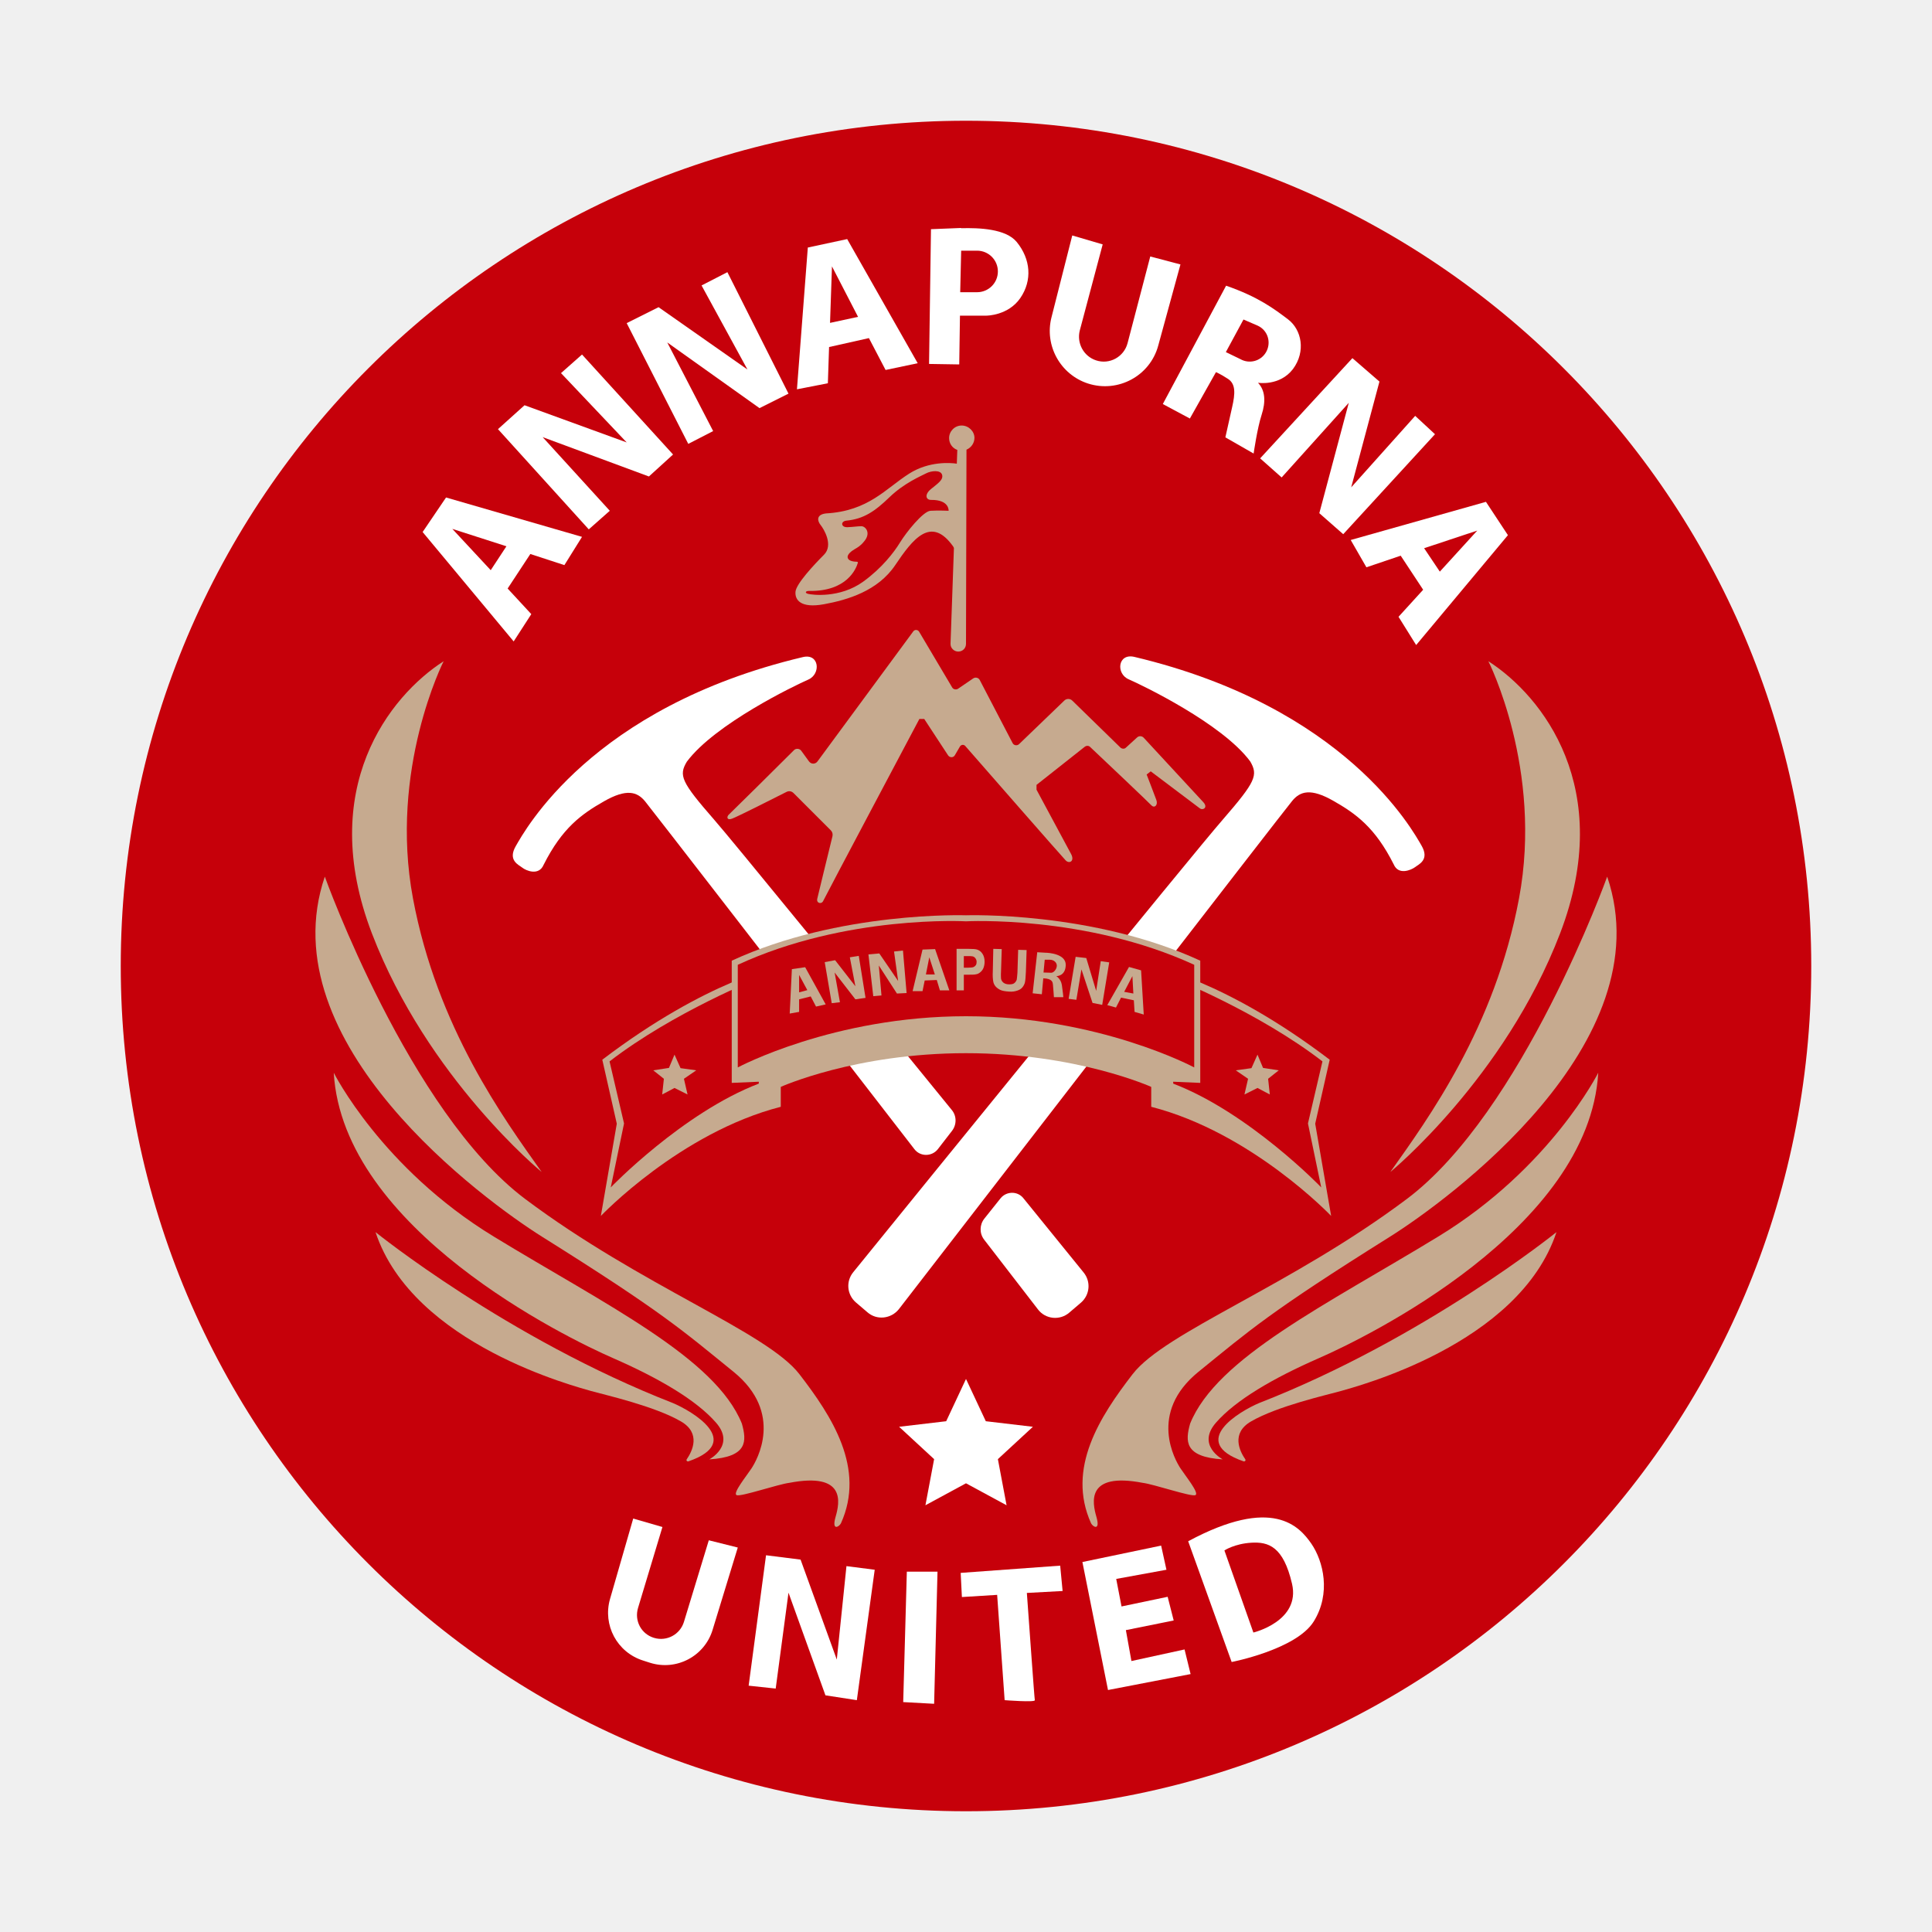
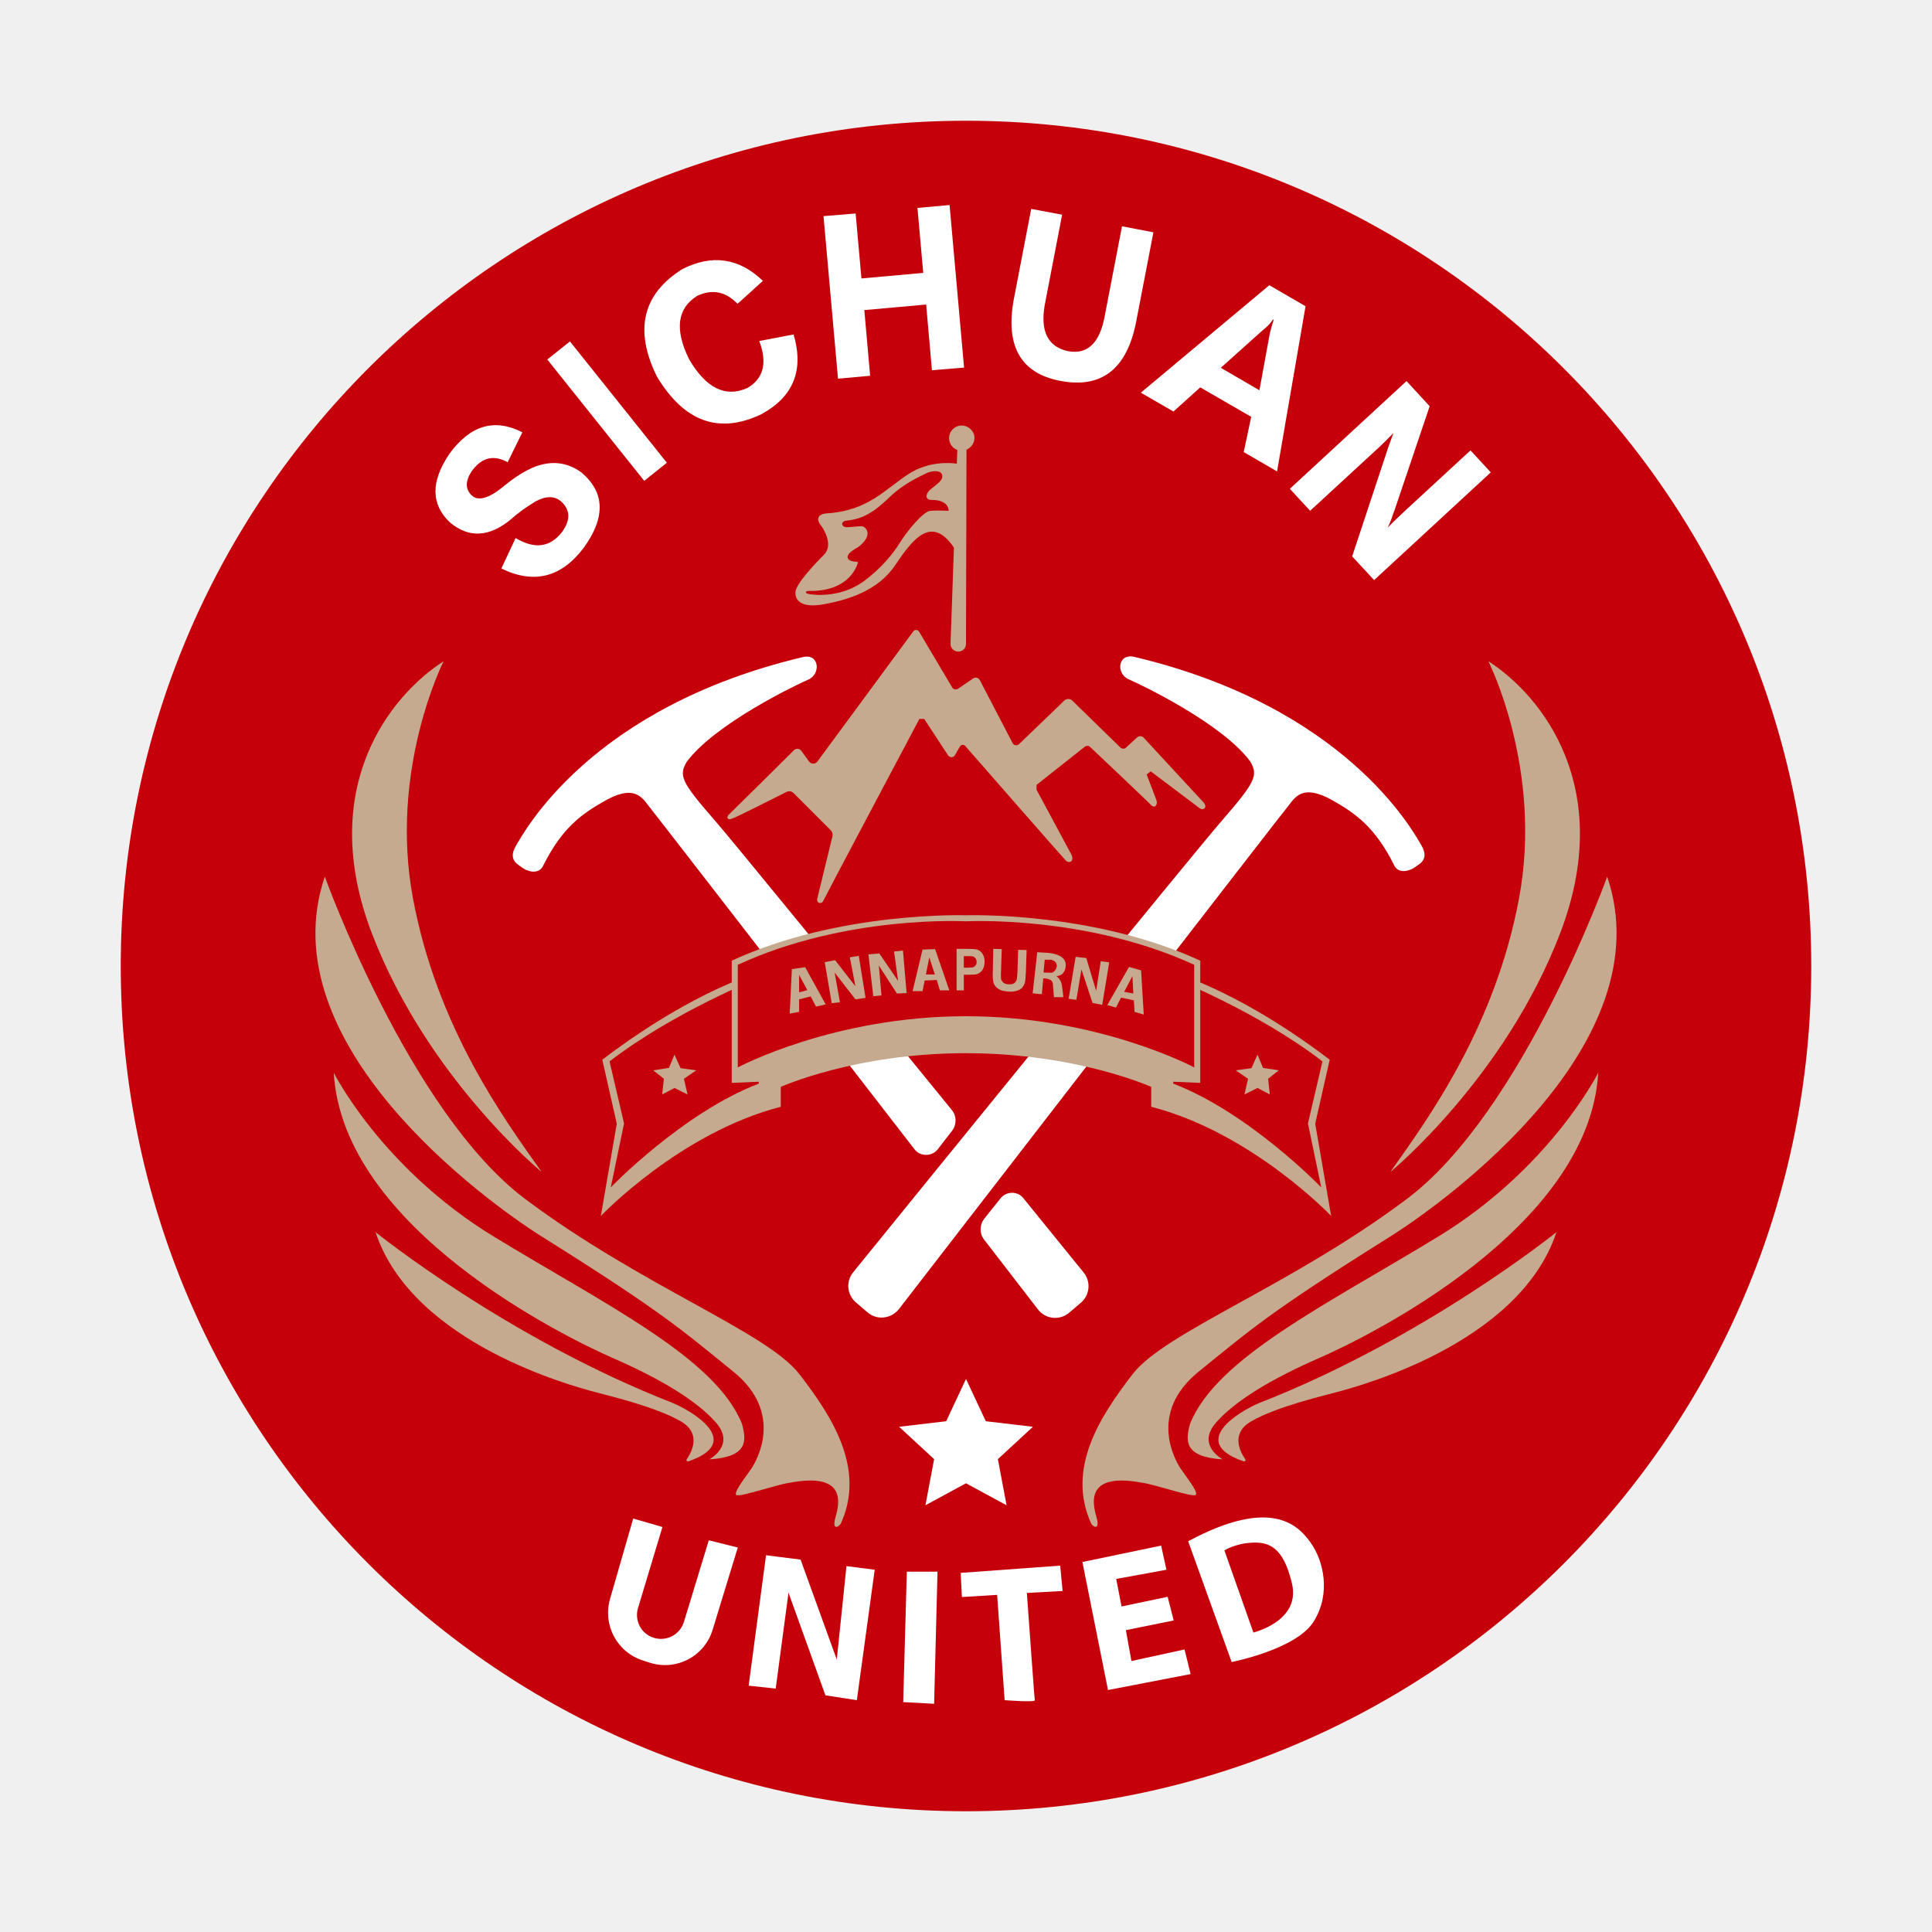
<svg xmlns="http://www.w3.org/2000/svg" version="1.1" id="图层_1" x="0px" y="0px" viewBox="0 0 800 800" style="enable-background:new 0 0 800 800;" xml:space="preserve">
  <style type="text/css">
	.st0{fill:#C6000A;}
	.st1{fill:#FFFFFF;}
	.st2{fill:#C6AA8F;}
</style>
+   <circle class="st0" cx="400" cy="400" r="350" />
  <g>
-     <circle class="st0" cx="400" cy="400" r="350" />
+     <path class="st1" d="M469.7,272c-6.9-1.6-7.7,7-2.3,9.3c5.3,2.3,38.7,18.3,50.3,34c3.3,5.7,2.3,8.3-11.3,24   c-12.1,13.8-126.5,154.7-153.1,187.5c-3.1,3.8-2.6,9.3,1.1,12.5l4.8,4.1c3.9,3.4,9.8,2.7,13-1.3c29.3-37.9,159.9-207,162.9-210.5   c3.3-4,7.7-5.3,17,0c9.3,5.3,17.3,11,25,26.3c2,4.7,7.3,2.3,8.8,1.2c1.5-1.2,6.2-3,2.7-9S557.3,292.8,469.7,272z" />
+     <path class="st1" d="M414.3,496.2l-6.7,8.4c-2,2.5-2.1,6.1-0.1,8.7c9.6,12.4,17.4,22.5,22.3,28.9c3.1,4.1,9.1,4.7,13,1.3l4.8-4.1   c3.7-3.2,4.2-8.7,1.1-12.5c-5.3-6.5-14.1-17.4-24.9-30.7C421.4,493.1,416.7,493.2,414.3,496.2z" />
+     <path class="st1" d="M394.1,468.4c2.1-2.6,2.1-6.3,0-8.8c-41.6-51.1-90.7-111.4-98.4-120.2c-13.7-15.7-14.7-18.3-11.3-24   c11.7-15.7,45-31.7,50.3-34c5.3-2.3,4.6-11-2.3-9.3c-87.7,20.8-115.3,72.2-118.8,78.2s1.2,7.8,2.7,9c1.5,1.2,6.8,3.5,8.8-1.2   c7.7-15.3,15.7-21,25-26.3c9.3-5.3,13.7-4,17,0c2,2.4,63.4,81.8,111.5,144c2.4,3.2,7.2,3.2,9.7,0.1L394.1,468.4z" />
+   </g>
+   <g>
    <g>
-       <path class="st1" d="M469.7,272c-6.9-1.6-7.7,7-2.3,9.3c5.3,2.3,38.7,18.3,50.3,34c3.3,5.7,2.3,8.3-11.3,24    c-12.1,13.8-126.5,154.7-153.1,187.5c-3.1,3.8-2.6,9.3,1.1,12.5l4.8,4.1c3.9,3.4,9.8,2.7,13-1.3c29.3-37.9,159.9-207,162.9-210.5    c3.3-4,7.7-5.3,17,0c9.3,5.3,17.3,11,25,26.3c2,4.7,7.3,2.3,8.8,1.2c1.5-1.2,6.2-3,2.7-9S557.3,292.8,469.7,272z" />
-       <path class="st1" d="M414.3,496.2l-6.7,8.4c-2,2.5-2.1,6.1-0.1,8.7c9.6,12.4,17.4,22.5,22.3,28.9c3.1,4.1,9.1,4.7,13,1.3l4.8-4.1    c3.7-3.2,4.2-8.7,1.1-12.5c-5.3-6.5-14.1-17.4-24.9-30.7C421.4,493.1,416.7,493.2,414.3,496.2z" />
-       <path class="st1" d="M394.1,468.4c2.1-2.6,2.1-6.3,0-8.8c-41.6-51.1-90.7-111.4-98.4-120.2c-13.7-15.7-14.7-18.3-11.3-24    c11.7-15.7,45-31.7,50.3-34c5.3-2.3,4.6-11-2.3-9.3c-87.7,20.8-115.3,72.2-118.8,78.2s1.2,7.8,2.7,9c1.5,1.2,6.8,3.5,8.8-1.2    c7.7-15.3,15.7-21,25-26.3c9.3-5.3,13.7-4,17,0c2,2.4,63.4,81.8,111.5,144c2.4,3.2,7.2,3.2,9.7,0.1L394.1,468.4z" />
+       <path class="st2" d="M183.7,273.8c0,0-22.7,44.7-12.7,98.2s37.7,91.3,53.3,113.3c0,0-47.3-38.8-70.3-98.8S161.3,288.2,183.7,273.8    z" />
+       <path class="st2" d="M134.5,363c0,0,35,97.5,83,133.5s100,55,113.5,72.5s27.5,39,17.2,61.8c-0.8,1.5-3.9,3.2-2.2-2.7    s4.4-18.6-19.1-14.1c-4.8,0.6-20.2,5.9-21.9,5.1s4.1-7.9,6.2-11.1s13.6-22.9-7.5-40s-29.1-24.5-79.4-56    C200.8,497.2,111,432,134.5,363z" />
+       <path class="st2" d="M138.2,444.2c0,0,19.8,39.5,66.2,67.8s91.8,50.2,102.8,77.5c2,7.2,2.5,13.8-13.5,14.8c0,0,11-5.8,2.8-15.2    s-23.8-18.5-42.8-26.8S142,509,138.2,444.2z" />
+       <path class="st2" d="M155.5,510.2c0,0,54.5,44,123.2,70.8c7.6,3.2,29.7,16,6.4,24.1c-0.6,0.2-1.1-0.4-0.7-0.9    c2.2-3.2,6-10.7-2.4-15.6c-11-6.4-31.5-11-37.2-12.6C239.2,574.3,171,557,155.5,510.2z" />
    </g>
+     <path class="st2" d="M248.8,503.5c0,0,32.8-34.5,74.5-45.2V400c0,0-30.1,5.5-73.9,38.8l6,26.5L248.8,503.5z" />
+     <path class="st0" d="M314.2,448.7V405c0,0-35.2,14-61.8,34.5l6,25.7l-5.5,26.5C252.8,491.7,282.8,460.7,314.2,448.7z" />
+     <polygon class="st2" points="279.3,436.7 277,442.2 270.5,443.2 274.9,446.7 274.2,453.2 279.3,450.5 284.7,453.2 283.2,446.7    288.3,443.2 281.8,442.3  " />
    <g>
-       <g>
-         <path class="st2" d="M183.7,273.8c0,0-22.7,44.7-12.7,98.2s37.7,91.3,53.3,113.3c0,0-47.3-38.8-70.3-98.8     S161.3,288.2,183.7,273.8z" />
-         <path class="st2" d="M134.5,363c0,0,35,97.5,83,133.5s100,55,113.5,72.5s27.5,39,17.2,61.8c-0.8,1.5-3.9,3.2-2.2-2.7     s4.4-18.6-19.1-14.1c-4.8,0.6-20.2,5.9-21.9,5.1s4.1-7.9,6.2-11.1s13.6-22.9-7.5-40s-29.1-24.5-79.4-56     C200.8,497.2,111,432,134.5,363z" />
-         <path class="st2" d="M138.2,444.2c0,0,19.8,39.5,66.2,67.8s91.8,50.2,102.8,77.5c2,7.2,2.5,13.8-13.5,14.8c0,0,11-5.8,2.8-15.2     s-23.8-18.5-42.8-26.8S142,509,138.2,444.2z" />
-         <path class="st2" d="M155.5,510.2c0,0,54.5,44,123.2,70.8c7.6,3.2,29.7,16,6.4,24.1c-0.6,0.2-1.1-0.4-0.7-0.9     c2.2-3.2,6-10.7-2.4-15.6c-11-6.4-31.5-11-37.2-12.6C239.2,574.3,171,557,155.5,510.2z" />
-       </g>
-       <path class="st2" d="M248.8,503.5c0,0,32.8-34.5,74.5-45.2V400c0,0-30.1,5.5-73.9,38.8l6,26.5L248.8,503.5z" />
-       <path class="st0" d="M314.2,448.7V405c0,0-35.2,14-61.8,34.5l6,25.7l-5.5,26.5C252.8,491.7,282.8,460.7,314.2,448.7z" />
-       <polygon class="st2" points="279.3,436.7 277,442.2 270.5,443.2 274.9,446.7 274.2,453.2 279.3,450.5 284.7,453.2 283.2,446.7     288.3,443.2 281.8,442.3   " />
-       <g>
-         <path class="st2" d="M616.3,273.8c0,0,22.7,44.7,12.7,98.2s-37.7,91.3-53.3,113.3c0,0,47.3-38.8,70.3-98.8     S638.7,288.2,616.3,273.8z" />
-         <path class="st2" d="M665.5,363c0,0-35,97.5-83,133.5s-100,55-113.5,72.5s-27.5,39-17.2,61.8c0.8,1.5,3.9,3.2,2.2-2.7     s-4.4-18.6,19.1-14.1c4.8,0.6,20.2,5.9,21.9,5.1s-4.1-7.9-6.2-11.1s-13.6-22.9,7.5-40s29.1-24.5,79.4-56     C599.2,497.2,689,432,665.5,363z" />
-         <path class="st2" d="M661.8,444.2c0,0-19.8,39.5-66.2,67.8s-91.8,50.2-102.8,77.5c-2,7.2-2.5,13.8,13.5,14.8c0,0-11-5.8-2.8-15.2     s23.8-18.5,42.8-26.8S658,509,661.8,444.2z" />
-         <path class="st2" d="M644.5,510.2c0,0-54.5,44-123.2,70.8c-7.6,3.2-29.7,16-6.4,24.1c0.6,0.2,1.1-0.4,0.7-0.9     c-2.2-3.2-6-10.7,2.4-15.6c11-6.4,31.5-11,37.2-12.6C560.8,574.3,629,557,644.5,510.2z" />
-       </g>
-       <polygon class="st1" points="427.7,590.8 408.2,588.5 400,571 391.8,588.5 372.3,590.8 386.8,604.2 383.2,623.3 400,614.2     416.8,623.3 413.2,604.2   " />
-       <path class="st2" d="M551.2,503.5c0,0-32.8-34.5-74.5-45.2V400c0,0,30.1,5.5,73.9,38.8l-6,26.5L551.2,503.5z" />
-       <path class="st0" d="M485.8,448.7V405c0,0,35.2,14,61.8,34.5l-6,25.7l5.5,26.5C547.2,491.7,517.2,460.7,485.8,448.7z" />
-       <polygon class="st2" points="520.7,436.7 523,442.2 529.5,443.2 525.1,446.7 525.8,453.2 520.7,450.5 515.3,453.2 516.8,446.7     511.7,443.2 518.2,442.3   " />
-       <path class="st2" d="M400,379c0,0-52.5-1.8-97,18.8v50.6l11.6-0.5l8.6,2.2c0,0,30.9-14,76.8-14s76.8,14,76.8,14l8.6-2.2l11.6,0.5    v-50.6C452.5,377.2,400,379,400,379z" />
-       <path class="st0" d="M400,381.5c0,0-49.5-2.8-94.5,18V442c0,0,39.5-21.2,94.5-21.2s94.5,21.2,94.5,21.2v-42.5    C449.5,378.8,400,381.5,400,381.5z" />
+       <path class="st2" d="M616.3,273.8c0,0,22.7,44.7,12.7,98.2s-37.7,91.3-53.3,113.3c0,0,47.3-38.8,70.3-98.8    S638.7,288.2,616.3,273.8z" />
+       <path class="st2" d="M665.5,363c0,0-35,97.5-83,133.5s-100,55-113.5,72.5s-27.5,39-17.2,61.8c0.8,1.5,3.9,3.2,2.2-2.7    s-4.4-18.6,19.1-14.1c4.8,0.6,20.2,5.9,21.9,5.1s-4.1-7.9-6.2-11.1s-13.6-22.9,7.5-40s29.1-24.5,79.4-56    C599.2,497.2,689,432,665.5,363z" />
+       <path class="st2" d="M661.8,444.2c0,0-19.8,39.5-66.2,67.8s-91.8,50.2-102.8,77.5c-2,7.2-2.5,13.8,13.5,14.8c0,0-11-5.8-2.8-15.2    s23.8-18.5,42.8-26.8S658,509,661.8,444.2z" />
+       <path class="st2" d="M644.5,510.2c0,0-54.5,44-123.2,70.8c-7.6,3.2-29.7,16-6.4,24.1c0.6,0.2,1.1-0.4,0.7-0.9    c-2.2-3.2-6-10.7,2.4-15.6c11-6.4,31.5-11,37.2-12.6C560.8,574.3,629,557,644.5,510.2z" />
    </g>
-     <path class="st2" d="M378.2,261.4l-39.7,53.9c-0.9,1.2-2.6,1.2-3.5,0l-3.2-4.4c-0.7-1-2.2-1.1-3-0.3c-6,6-26.4,26.2-27.1,26.8   c-0.8,0.8-0.8,2.4,1.4,1.6c1.8-0.6,17.5-8.5,22.6-11.1c1-0.5,2.1-0.3,2.9,0.5l15.4,15.4c0.7,0.7,0.9,1.6,0.7,2.5   c-1.3,5.4-6,24.4-6.3,25.9c-0.4,1.8,1.8,2.4,2.5,0.8s39.8-75.3,39.8-75.3h2l9.9,15.1c0.7,1,2.2,1,2.8-0.1l2.1-3.6   c0.5-0.8,1.6-0.9,2.2-0.2c6.9,7.9,40.3,46.1,41.6,47.4c1.5,1.5,3.8,0.3,2.2-2.7S429.2,327,429.2,327v-2l20-15.8   c0.7-0.5,1.6-0.5,2.2,0.1c4.8,4.5,24.3,23,25.4,24.2c1.3,1.3,2.8-0.2,2-2.3c-0.8-2.2-4-10.5-4-10.5l1.7-1.3c0,0,19,14.3,20.3,15.3   c1.3,1,3.5-0.3,1.5-2.5l-24.7-26.7c-0.7-0.8-2-0.9-2.8-0.1l-4.6,4.2c-0.6,0.6-1.6,0.5-2.2,0l-20-19.5c-0.9-0.9-2.4-0.9-3.3,0   L422,308.1c-0.8,0.8-2.2,0.6-2.7-0.4l-13.6-26.1c-0.5-1-1.8-1.3-2.7-0.7l-6.3,4.3c-0.8,0.5-1.9,0.3-2.4-0.5l-13.7-23.1   C380.1,260.7,378.8,260.6,378.2,261.4z" />
-     <path class="st2" d="M398.2,176.2c-2.9,0-5.2,2.4-5.2,5.2c0,2.3,1.4,4.2,3.4,4.9l-0.2,5.7c-2.6-0.4-11.5-1.1-19.7,4.1   c-9.8,6.2-16.8,15.5-34.5,16.5c-4.2,0.5-3.5,3.2-2.2,4.8s5.4,8.3,1.4,12.3s-11.5,12-11.8,15.3c-0.3,3.3,2,7,11.8,5.2   c9.8-1.8,22.3-5.5,29.5-16.2c7.2-10.7,14.8-20.7,24-7.7c0.1,0.2,0.2,0.4,0.3,0.6l-1.4,39.6c-0.1,1.8,1.4,3.3,3.2,3.3   c1.8,0,3.2-1.4,3.2-3.2l0.2-80.4c1.9-0.8,3.3-2.7,3.3-4.9C403.5,178.6,401.1,176.2,398.2,176.2z M392.8,211.5c0,0-4.4-0.2-7.5,0   s-10.1,9-12.6,13.1s-7.5,10.6-15.2,16.2c-9.8,7.1-21.4,5.5-22.9,5.1c-1.5-0.4-1-1.2,0.3-1.2c15.8,0.3,19.6-9.2,20.3-11.6   c0.1-0.3-0.1-0.5-0.4-0.5c-1,0-3.2-0.2-3.7-1.4c-0.7-1.6,1.8-3.2,2.8-3.8s2.4-1.3,3.9-3.2c3-3.5,0.6-6.3-1.1-6.3   c-1.7,0-3.2,0.3-5.8,0.4c-2.7,0.1-2.9-2.4-0.5-2.7c7.2-0.7,11.8-3.8,17.9-9.7s13.1-8.8,15.2-9.9s6-1.5,6.6,0.6s-1.8,3.6-4.6,5.9   s-2.1,4.5,0,4.5C393.2,206.9,392.8,211.5,392.8,211.5z" />
-     <g>
-       <path class="st2" d="M337.9,416.8l4-0.9l-8.5-15.4l-5.5,0.8l-0.9,18.4l3.9-0.7v-5.2l4.8-1.2L337.9,416.8z M330.9,410.9v-7.2    l3.4,6.3L330.9,410.9z" />
-       <polygon class="st2" points="341.5,398.4 344.4,415.4 347.8,415 345.6,402.7 354.2,413.8 358.4,413.2 355.6,395.8 351.9,396.4     354.2,408.4 345.8,397.6   " />
-       <polygon class="st2" points="359.6,395.2 361.6,412.5 365,412.2 363.9,399.8 371.4,411.4 375.4,411.2 373.9,393.6 370.2,394     371.9,406.2 364.1,394.8   " />
-       <path class="st2" d="M389.2,410.1h3.9l-5.9-17.1l-5.2,0.2l-4.1,17.2h4.1l0.9-4.4l5-0.2L389.2,410.1z M383.4,403.5l1.4-7.1l2.3,7.1    H383.4z" />
-       <path class="st2" d="M396.1,410.1v-17.2h4.9c1.8,0,3.1,0.1,3.6,0.3c0.9,0.3,1.6,0.8,2.2,1.7c0.6,0.9,0.9,2,0.9,3.3    c0,1.1-0.2,1.9-0.5,2.7c-0.3,0.7-0.8,1.3-1.3,1.7c-0.5,0.4-1,0.7-1.6,0.8c-0.7,0.2-1.8,0.2-3.2,0.2h-2v6.5H396.1z M399.1,395.8    v4.9h1.7c1.2,0,2-0.1,2.4-0.3s0.7-0.5,0.9-0.8s0.3-0.8,0.3-1.3c0-0.6-0.2-1.1-0.5-1.5c-0.3-0.4-0.7-0.7-1.2-0.8    c-0.4-0.1-1.1-0.1-2.2-0.1H399.1z" />
-       <path class="st2" d="M411.3,392.9l3.5,0.1l-0.3,9.3c-0.1,1.5,0,2.4,0,2.9c0.1,0.7,0.5,1.3,1,1.7s1.3,0.7,2.3,0.7    c1,0,1.7-0.1,2.2-0.5c0.5-0.4,0.8-0.9,1-1.4c0.1-0.6,0.2-1.6,0.3-2.9l0.3-9.5l3.5,0.1l-0.3,9c-0.1,2.1-0.2,3.5-0.4,4.4    c-0.2,0.8-0.6,1.5-1.1,2.1c-0.5,0.6-1.2,1-2.1,1.3c-0.9,0.3-2,0.5-3.3,0.4c-1.6-0.1-2.9-0.3-3.7-0.7c-0.8-0.4-1.5-0.9-2-1.5    s-0.8-1.3-0.9-1.9c-0.2-1-0.3-2.4-0.2-4.4L411.3,392.9z" />
-       <path class="st2" d="M437.4,404.2c0,0,3.8,0.1,3.9-4.6s-7.3-5.1-8.4-5.1l-3.4-0.2l-1.9,17l3.8,0.4l0.6-6.6c3.9,0.1,3.9,1.8,4,2.6    s0.4,5.2,0.4,5.2h3.9c0,0-0.2-2.4-0.6-5S437.4,404.2,437.4,404.2z M435.3,402.8c-0.6,0-2-0.1-3.2-0.1l0.5-5.3c0.6,0,1.3,0,2.1,0    c1.7,0,3,1.2,2.9,2.6S436.3,402.8,435.3,402.8z" />
-       <polygon class="st2" points="445.4,396.2 442.5,413.6 445.7,414 447.8,401.4 452.4,415.3 456.4,416.1 459.3,398.5 455.8,398     453.9,410.3 449.8,396.7   " />
-       <path class="st2" d="M469.8,419l3.8,1.1l-1.1-18.3l-5-1.4l-9,15.8l3.6,1l2.1-4.1l5.3,1.1L469.8,419z M465.5,410.7l3.4-6.5l0.4,7.2    L465.5,410.7z" />
-     </g>
-     <g>
-       <path class="st1" d="M233.7,234l7.3-11.7L184.7,206l-9.7,14.3l37.7,45.3l7.3-11.3l-9.8-10.6l9.4-14.3L233.7,234z M203.2,236.1    L187.3,219l22.4,7.2L203.2,236.1z" />
-       <polygon class="st1" points="206.2,177.7 217.2,167.8 259.5,183.2 232.3,154.5 241,146.8 278.7,188.2 268.7,197.3 224.7,181     252.5,211.5 243.8,219.2   " />
-       <polygon class="st1" points="259.5,133.8 285,183.8 295.3,178.5 276.3,141.8 314.5,169 326.5,163 301.2,112.7 290.5,118.2     309.5,153 272.7,127.2   " />
-       <path class="st1" d="M366.7,153.2l13.3-2.8L350.8,99l-16.3,3.5l-4.5,58.7l12.8-2.5l0.5-15l16.5-3.7L366.7,153.2z M343.7,133.7    l0.8-23.4l10.8,20.9L343.7,133.7z" />
-       <path class="st1" d="M421,100.2c-4.5-5.5-15.6-5.9-23-5.7l0-0.1l-12.5,0.5l-0.8,55.8l12.5,0.2l0.3-20.2h11c0,0,9,0,14-7.3    S426.8,107.3,421,100.2z M404.6,121h-7l0,0l0.4-17.2h6.6c4.7,0,8.6,3.8,8.6,8.6C413.2,117.2,409.3,121,404.6,121z" />
-       <path class="st1" d="M444,97.5l-8.6,33.9c-3,11.7,3.7,23.7,15.1,27.4h0c12.4,4,25.7-3.1,29.1-15.7l9.2-33.6l-12.5-3.3l-9.4,35.9    c-1.5,5.7-7.5,9-13.1,7.1h0c-5.1-1.7-8-7.1-6.7-12.3l9.5-35.7L444,97.5z" />
-       <path class="st1" d="M533.3,132.2c-5.7-4.3-12.3-9.3-25.6-13.9l-26.2,49l11.2,6l10.8-19.2c0,0,1.8,0.7,5,2.8s3,6,1.7,11.7    c-1.3,5.7-2.8,12.5-2.8,12.5l11.7,6.7c0,0,1.5-10.5,3.3-16c1.8-5.5,1.5-10.2-1.5-13.3c0,0,9,1.5,14.5-5.7    C540.8,145.5,539,136.5,533.3,132.2z M524.2,145.9L524.2,145.9c-2.2,3.7-6.9,4.9-10.6,2.8l-6-2.9l7.3-13.5l6,2.6    C525.1,136.9,526.5,142,524.2,145.9z" />
-       <polygon class="st1" points="560,148.3 521.8,189.8 530.7,197.7 558.5,166.8 546.3,212.5 556.2,221.2 594.2,179.8 586,172.2     559.5,201.8 571.2,158   " />
-       <path class="st1" d="M615.3,207.8l-56,15.8l6.5,11.3l14.2-4.8l9.3,14.1l-10.2,11.2l7.3,11.7l38-45.5L615.3,207.8z M596.2,236.7    l-6.5-9.7l22-7.3L596.2,236.7z" />
-     </g>
-     <g>
-       <path class="st1" d="M262.2,628.8l-9.6,33.3c-3.1,10.8,2.9,22.1,13.7,25.5l2.8,0.9c11,3.5,22.7-2.7,26-13.7l10.4-34l-12-3    l-10.3,33.8c-1.6,5.2-7.1,8.2-12.4,6.6h0c-5.3-1.6-8.2-7.1-6.6-12.4l10.1-33.5L262.2,628.8z" />
-       <polygon class="st1" points="317.2,644 310,698 321.2,699.2 326.5,659.5 341.8,702 354.8,704 362.2,650 350.5,648.5 346.5,687.2     331.5,645.8   " />
-       <polygon class="st1" points="375.5,650.8 388.2,650.8 386.8,705.5 374,704.8   " />
-       <path class="st1" d="M440,658.8l-1-10.5l-41.2,3l0.5,10l14.6-0.9L416,704c0,0,12.8,1,12.5,0c-0.2-0.8-2.5-33.6-3.3-44.4L440,658.8    z" />
-       <polygon class="st1" points="490.5,683 468.5,687.8 466.2,675 486,671 483.5,661.2 464.4,665.2 462.2,653.8 483,650 480.8,640     448.2,646.8 458.8,699.8 493,693.2   " />
-       <path class="st1" d="M543,639.2c-5-7.2-16-19.8-51-1l18,50c0,0,26.8-5.2,34-16.8S548,646.5,543,639.2z M519,676l-12-34    c0,0,4.2-2.8,11.2-3.2s13.2,1.5,16.8,17S519,676,519,676z" />
-     </g>
+     <polygon class="st1" points="427.7,590.8 408.2,588.5 400,571 391.8,588.5 372.3,590.8 386.8,604.2 383.2,623.3 400,614.2    416.8,623.3 413.2,604.2  " />
+     <path class="st2" d="M551.2,503.5c0,0-32.8-34.5-74.5-45.2V400c0,0,30.1,5.5,73.9,38.8l-6,26.5L551.2,503.5z" />
+     <path class="st0" d="M485.8,448.7V405c0,0,35.2,14,61.8,34.5l-6,25.7l5.5,26.5C547.2,491.7,517.2,460.7,485.8,448.7z" />
+     <polygon class="st2" points="520.7,436.7 523,442.2 529.5,443.2 525.1,446.7 525.8,453.2 520.7,450.5 515.3,453.2 516.8,446.7    511.7,443.2 518.2,442.3  " />
+     <path class="st2" d="M400,379c0,0-52.5-1.8-97,18.8v50.6l11.6-0.5l8.6,2.2c0,0,30.9-14,76.8-14s76.8,14,76.8,14l8.6-2.2l11.6,0.5   v-50.6C452.5,377.2,400,379,400,379z" />
+     <path class="st0" d="M400,381.5c0,0-49.5-2.8-94.5,18V442c0,0,39.5-21.2,94.5-21.2s94.5,21.2,94.5,21.2v-42.5   C449.5,378.8,400,381.5,400,381.5z" />
+   </g>
+   <path class="st2" d="M378.2,261.4l-39.7,53.9c-0.9,1.2-2.6,1.2-3.5,0l-3.2-4.4c-0.7-1-2.2-1.1-3-0.3c-6,6-26.4,26.2-27.1,26.8  c-0.8,0.8-0.8,2.4,1.4,1.6c1.8-0.6,17.5-8.5,22.6-11.1c1-0.5,2.1-0.3,2.9,0.5l15.4,15.4c0.7,0.7,0.9,1.6,0.7,2.5  c-1.3,5.4-6,24.4-6.3,25.9c-0.4,1.8,1.8,2.4,2.5,0.8s39.8-75.3,39.8-75.3h2l9.9,15.1c0.7,1,2.2,1,2.8-0.1l2.1-3.6  c0.5-0.8,1.6-0.9,2.2-0.2c6.9,7.9,40.3,46.1,41.6,47.4c1.5,1.5,3.8,0.3,2.2-2.7S429.2,327,429.2,327v-2l20-15.8  c0.7-0.5,1.6-0.5,2.2,0.1c4.8,4.5,24.3,23,25.4,24.2c1.3,1.3,2.8-0.2,2-2.3c-0.8-2.2-4-10.5-4-10.5l1.7-1.3c0,0,19,14.3,20.3,15.3  c1.3,1,3.5-0.3,1.5-2.5l-24.7-26.7c-0.7-0.8-2-0.9-2.8-0.1l-4.6,4.2c-0.6,0.6-1.6,0.5-2.2,0l-20-19.5c-0.9-0.9-2.4-0.9-3.3,0  L422,308.1c-0.8,0.8-2.2,0.6-2.7-0.4l-13.6-26.1c-0.5-1-1.8-1.3-2.7-0.7l-6.3,4.3c-0.8,0.5-1.9,0.3-2.4-0.5l-13.7-23.1  C380.1,260.7,378.8,260.6,378.2,261.4z" />
+   <path class="st2" d="M398.2,176.2c-2.9,0-5.2,2.4-5.2,5.2c0,2.3,1.4,4.2,3.4,4.9l-0.2,5.7c-2.6-0.4-11.5-1.1-19.7,4.1  c-9.8,6.2-16.8,15.5-34.5,16.5c-4.2,0.5-3.5,3.2-2.2,4.8s5.4,8.3,1.4,12.3s-11.5,12-11.8,15.3c-0.3,3.3,2,7,11.8,5.2  c9.8-1.8,22.3-5.5,29.5-16.2c7.2-10.7,14.8-20.7,24-7.7c0.1,0.2,0.2,0.4,0.3,0.6l-1.4,39.6c-0.1,1.8,1.4,3.3,3.2,3.3  c1.8,0,3.2-1.4,3.2-3.2l0.2-80.4c1.9-0.8,3.3-2.7,3.3-4.9C403.5,178.6,401.1,176.2,398.2,176.2z M392.8,211.5c0,0-4.4-0.2-7.5,0  s-10.1,9-12.6,13.1s-7.5,10.6-15.2,16.2c-9.8,7.1-21.4,5.5-22.9,5.1c-1.5-0.4-1-1.2,0.3-1.2c15.8,0.3,19.6-9.2,20.3-11.6  c0.1-0.3-0.1-0.5-0.4-0.5c-1,0-3.2-0.2-3.7-1.4c-0.7-1.6,1.8-3.2,2.8-3.8s2.4-1.3,3.9-3.2c3-3.5,0.6-6.3-1.1-6.3  c-1.7,0-3.2,0.3-5.8,0.4c-2.7,0.1-2.9-2.4-0.5-2.7c7.2-0.7,11.8-3.8,17.9-9.7s13.1-8.8,15.2-9.9s6-1.5,6.6,0.6s-1.8,3.6-4.6,5.9  s-2.1,4.5,0,4.5C393.2,206.9,392.8,211.5,392.8,211.5z" />
+   <g>
+     <path class="st2" d="M337.9,416.8l4-0.9l-8.5-15.4l-5.5,0.8l-0.9,18.4l3.9-0.7v-5.2l4.8-1.2L337.9,416.8z M330.9,410.9v-7.2   l3.4,6.3L330.9,410.9z" />
+     <polygon class="st2" points="341.5,398.4 344.4,415.4 347.8,415 345.6,402.7 354.2,413.8 358.4,413.2 355.6,395.8 351.9,396.4    354.2,408.4 345.8,397.6  " />
+     <polygon class="st2" points="359.6,395.2 361.6,412.5 365,412.2 363.9,399.8 371.4,411.4 375.4,411.2 373.9,393.6 370.2,394    371.9,406.2 364.1,394.8  " />
+     <path class="st2" d="M389.2,410.1h3.9l-5.9-17.1l-5.2,0.2l-4.1,17.2h4.1l0.9-4.4l5-0.2L389.2,410.1z M383.4,403.5l1.4-7.1l2.3,7.1   H383.4z" />
+     <path class="st2" d="M396.1,410.1v-17.2h4.9c1.8,0,3.1,0.1,3.6,0.3c0.9,0.3,1.6,0.8,2.2,1.7c0.6,0.9,0.9,2,0.9,3.3   c0,1.1-0.2,1.9-0.5,2.7c-0.3,0.7-0.8,1.3-1.3,1.7c-0.5,0.4-1,0.7-1.6,0.8c-0.7,0.2-1.8,0.2-3.2,0.2h-2v6.5H396.1z M399.1,395.8v4.9   h1.7c1.2,0,2-0.1,2.4-0.3s0.7-0.5,0.9-0.8s0.3-0.8,0.3-1.3c0-0.6-0.2-1.1-0.5-1.5c-0.3-0.4-0.7-0.7-1.2-0.8   c-0.4-0.1-1.1-0.1-2.2-0.1H399.1z" />
+     <path class="st2" d="M411.3,392.9l3.5,0.1l-0.3,9.3c-0.1,1.5,0,2.4,0,2.9c0.1,0.7,0.5,1.3,1,1.7s1.3,0.7,2.3,0.7   c1,0,1.7-0.1,2.2-0.5c0.5-0.4,0.8-0.9,1-1.4c0.1-0.6,0.2-1.6,0.3-2.9l0.3-9.5l3.5,0.1l-0.3,9c-0.1,2.1-0.2,3.5-0.4,4.4   c-0.2,0.8-0.6,1.5-1.1,2.1c-0.5,0.6-1.2,1-2.1,1.3c-0.9,0.3-2,0.5-3.3,0.4c-1.6-0.1-2.9-0.3-3.7-0.7c-0.8-0.4-1.5-0.9-2-1.5   s-0.8-1.3-0.9-1.9c-0.2-1-0.3-2.4-0.2-4.4L411.3,392.9z" />
+     <path class="st2" d="M437.4,404.2c0,0,3.8,0.1,3.9-4.6s-7.3-5.1-8.4-5.1l-3.4-0.2l-1.9,17l3.8,0.4l0.6-6.6c3.9,0.1,3.9,1.8,4,2.6   s0.4,5.2,0.4,5.2h3.9c0,0-0.2-2.4-0.6-5S437.4,404.2,437.4,404.2z M435.3,402.8c-0.6,0-2-0.1-3.2-0.1l0.5-5.3c0.6,0,1.3,0,2.1,0   c1.7,0,3,1.2,2.9,2.6S436.3,402.8,435.3,402.8z" />
+     <polygon class="st2" points="445.4,396.2 442.5,413.6 445.7,414 447.8,401.4 452.4,415.3 456.4,416.1 459.3,398.5 455.8,398    453.9,410.3 449.8,396.7  " />
+     <path class="st2" d="M469.8,419l3.8,1.1l-1.1-18.3l-5-1.4l-9,15.8l3.6,1l2.1-4.1l5.3,1.1L469.8,419z M465.5,410.7l3.4-6.5l0.4,7.2   L465.5,410.7z" />
+   </g>
+   <g>
+     <path class="st1" d="M262.2,628.8l-9.6,33.3c-3.1,10.8,2.9,22.1,13.7,25.5l2.8,0.9c11,3.5,22.7-2.7,26-13.7l10.4-34l-12-3   l-10.3,33.8c-1.6,5.2-7.1,8.2-12.4,6.6h0c-5.3-1.6-8.2-7.1-6.6-12.4l10.1-33.5L262.2,628.8z" />
+     <polygon class="st1" points="317.2,644 310,698 321.2,699.2 326.5,659.5 341.8,702 354.8,704 362.2,650 350.5,648.5 346.5,687.2    331.5,645.8  " />
+     <polygon class="st1" points="375.5,650.8 388.2,650.8 386.8,705.5 374,704.8  " />
+     <path class="st1" d="M440,658.8l-1-10.5l-41.2,3l0.5,10l14.6-0.9L416,704c0,0,12.8,1,12.5,0c-0.2-0.8-2.5-33.6-3.3-44.4L440,658.8z   " />
+     <polygon class="st1" points="490.5,683 468.5,687.8 466.2,675 486,671 483.5,661.2 464.4,665.2 462.2,653.8 483,650 480.8,640    448.2,646.8 458.8,699.8 493,693.2  " />
+     <path class="st1" d="M543,639.2c-5-7.2-16-19.8-51-1l18,50c0,0,26.8-5.2,34-16.8S548,646.5,543,639.2z M519,676l-12-34   c0,0,4.2-2.8,11.2-3.2s13.2,1.5,16.8,17S519,676,519,676z" />
+   </g>
+   <g>
+     <path class="st1" d="M240.7,195.6c-5.8-4.2-12.2-5-19.3-2.3c-4,1.6-8.3,4.3-13,8.2c-6,4.9-10.4,6.1-13,3.7   c-2.9-2.7-2.8-6.3,0.3-10.6c4.1-5.3,8.9-6.3,14.5-3.2l6.1-12.4c-11.6-5.9-21.6-2.9-30.2,8.9c-7.8,11.5-7.7,21,0.3,28.5   c7.8,6.5,16.2,6,25.1-1.3c2.6-2.4,6-4.9,10.3-7.5c4.3-2.3,7.8-2.3,10.5,0c3.9,3.5,4,7.7,0.5,12.6c-5,6.5-11.4,7.3-19.3,2.6   l-5.9,12.6c13.5,6.6,24.9,3.7,34.2-8.7C250.8,214.2,250.5,203.8,240.7,195.6z" />
+     <rect x="245.4" y="138.1" transform="matrix(0.7813 -0.6241 0.6241 0.7813 -51.2933 194.1227)" class="st1" width="12" height="64.3" />
+     <path class="st1" d="M314.4,141.2c3.4,9.1,1.8,15.6-5,19.5c-9.1,4-17.1,0-24.1-12c-6-12.3-4.9-21,3.4-26.2   c6.2-2.9,11.8-1.8,16.7,3.3l10.5-9.5c-9.9-9.5-21-11.1-33.3-4.9c-16.5,10.3-20.1,25.2-10.6,44.5c11.3,18.8,25.7,24,43.3,15.6   c13.2-7.2,17.7-18.2,13.3-33L314.4,141.2z" />
+     <polygon class="st1" points="379.9,86.1 382.3,113 356.7,115.3 354.3,88.4 341,89.5 347,156.8 360.3,155.6 357.9,128.4    383.5,126.1 385.9,153.3 399.2,152.2 393.2,84.9  " />
+     <path class="st1" d="M464.6,93.7l-7.2,37.4c-2.1,11.1-7.2,15.8-15.2,14.3c-8.3-1.8-11.5-8.2-9.6-19.1l7.2-37.4L427,86.5l-7.2,37.4   c-3.6,19.4,2.9,30.7,19.2,33.8c17.2,3.3,27.7-4.9,31.5-24.7l7.1-36.8L464.6,93.7z" />
+     <path class="st1" d="M525.6,118.1l-53.2,44.5l13.5,7.8l11.1-10l21.1,12.2l-3.1,14.6l13.8,8l11.8-68.4L525.6,118.1z M525.8,138.1   l-4.3,23.5l-16-9.3l17.4-15.6c1.6-1.2,3-2.6,4.2-4.4l0.3,0.1C526.8,134.2,526.3,136.1,525.8,138.1z" />
+     <path class="st1" d="M608.9,186.5l-27,24.9c-3.2,3-5.6,5.3-7.1,6.9l-0.2,0.2c0.6-1.1,1.3-2.8,2.1-5.2c0.2-0.7,0.4-1.2,0.6-1.6   l14.7-43.5l-9.6-10.4l-48.3,44.6l8.4,9.1l26.6-24.5c3.4-3.1,6-5.7,7.9-7.7c-0.8,2.1-1.5,4.2-2.3,6.4l-14.8,44.7l9.1,9.8l48.3-44.6   L608.9,186.5z" />
  </g>
</svg>
